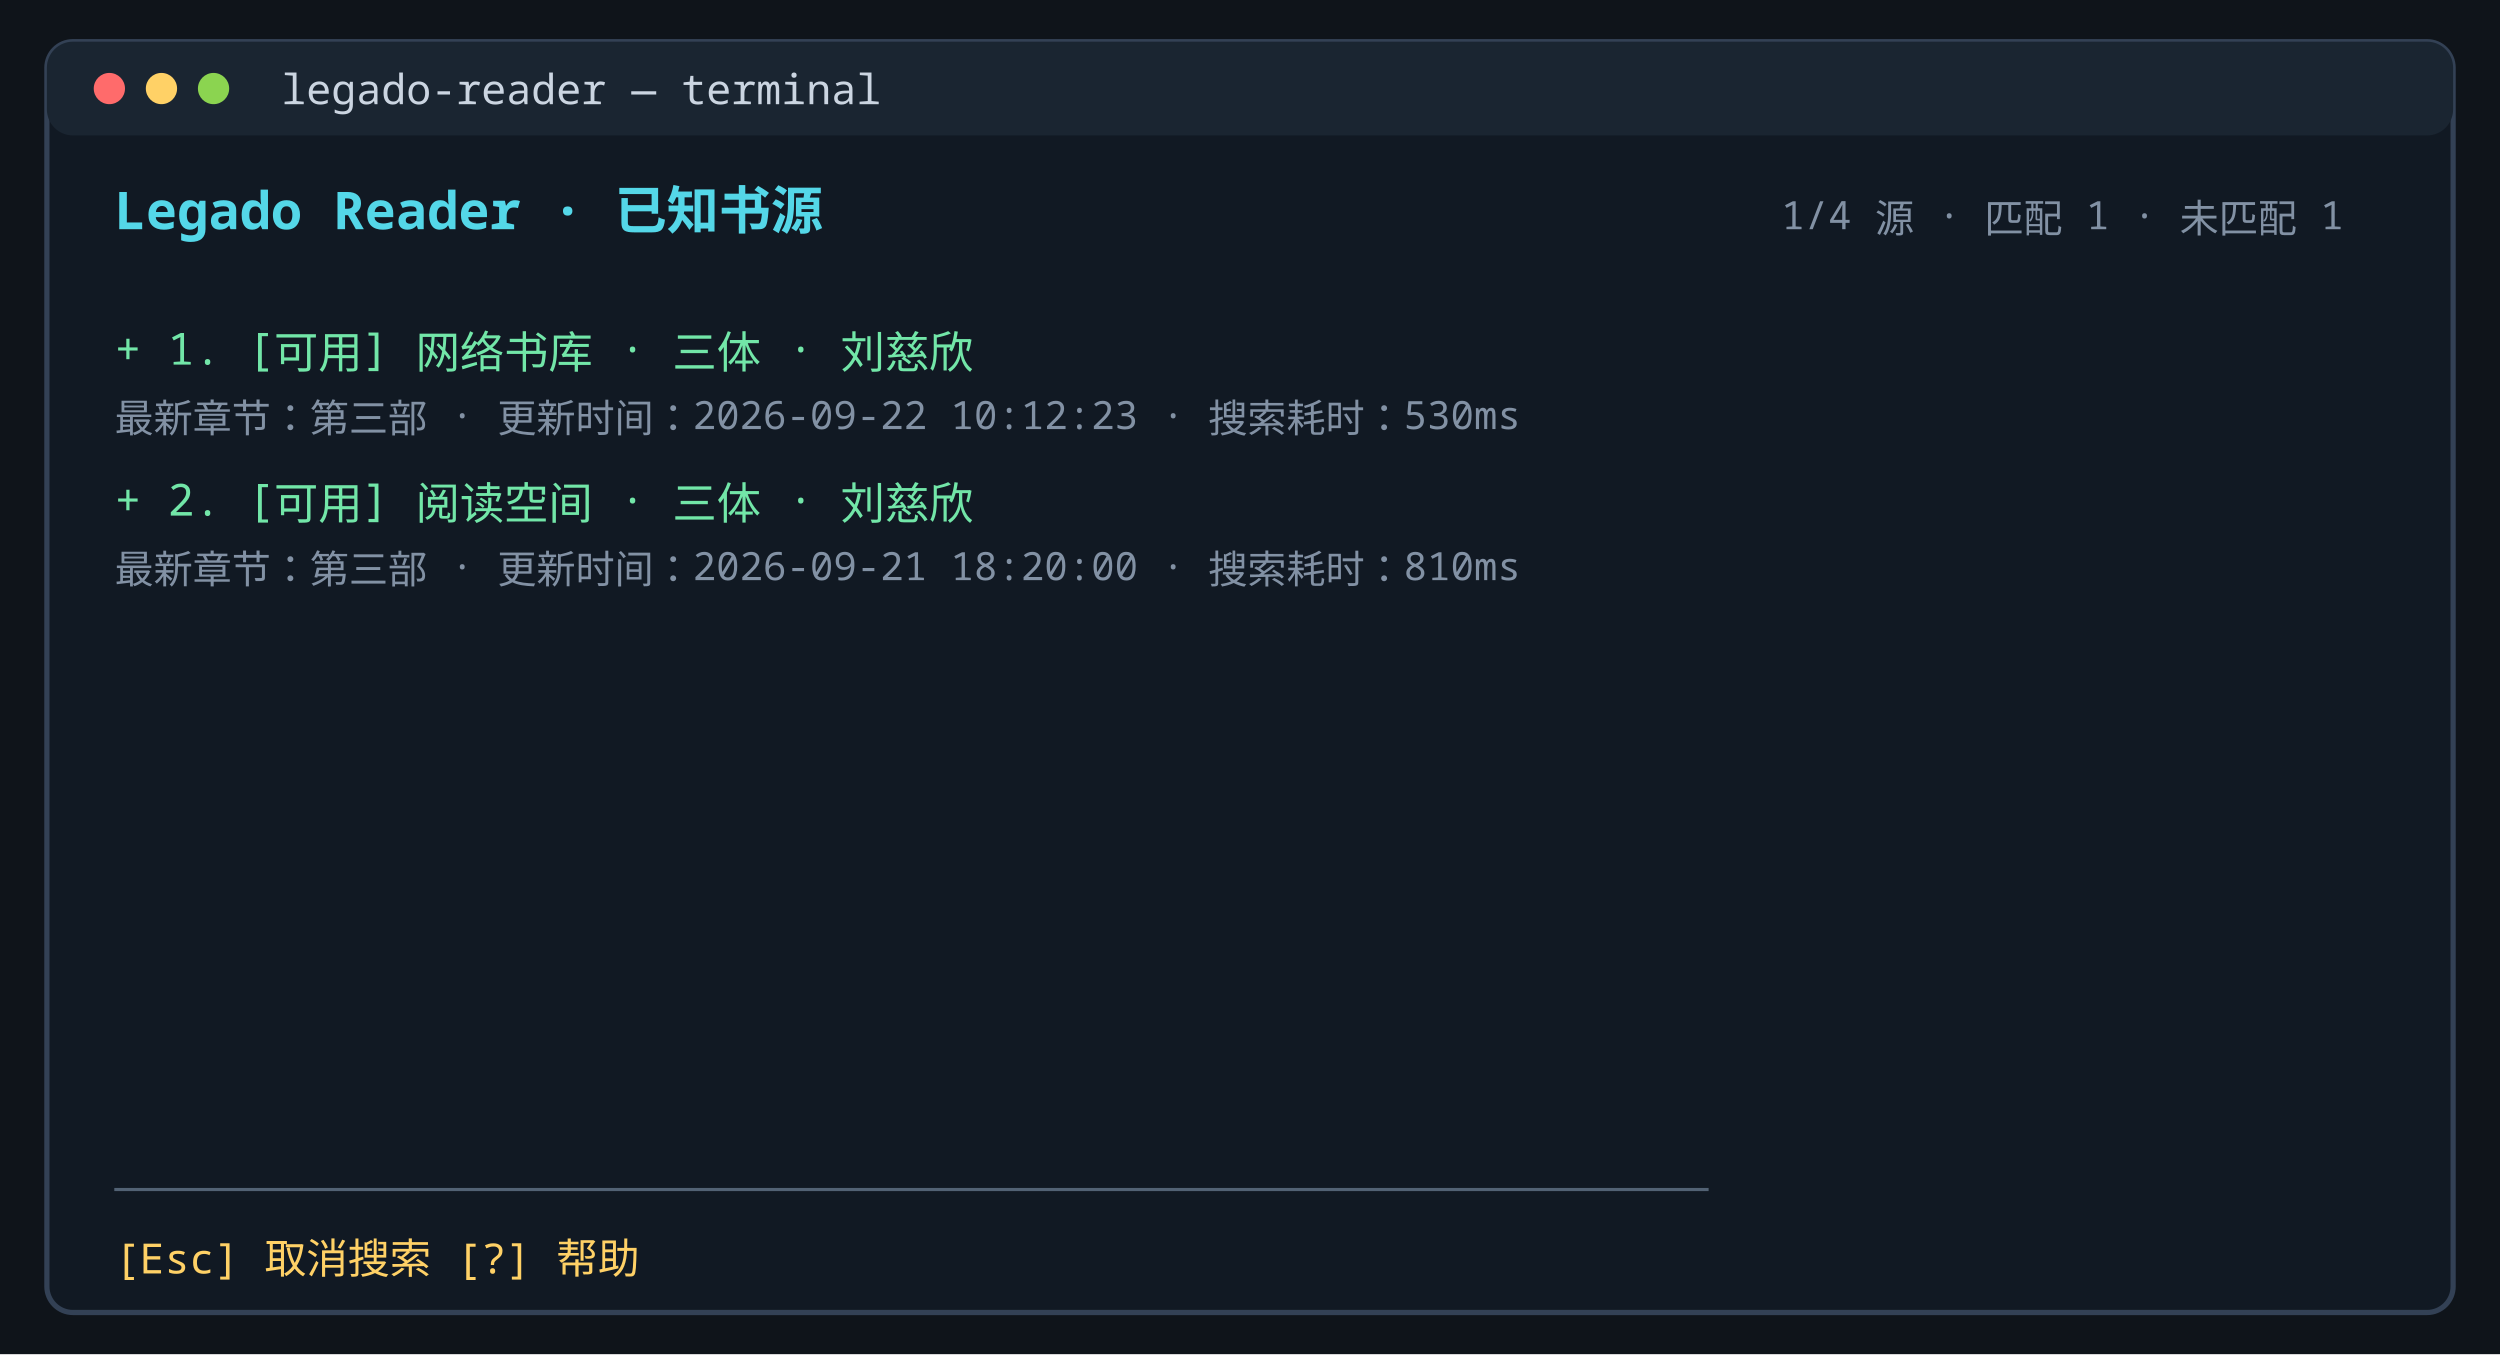
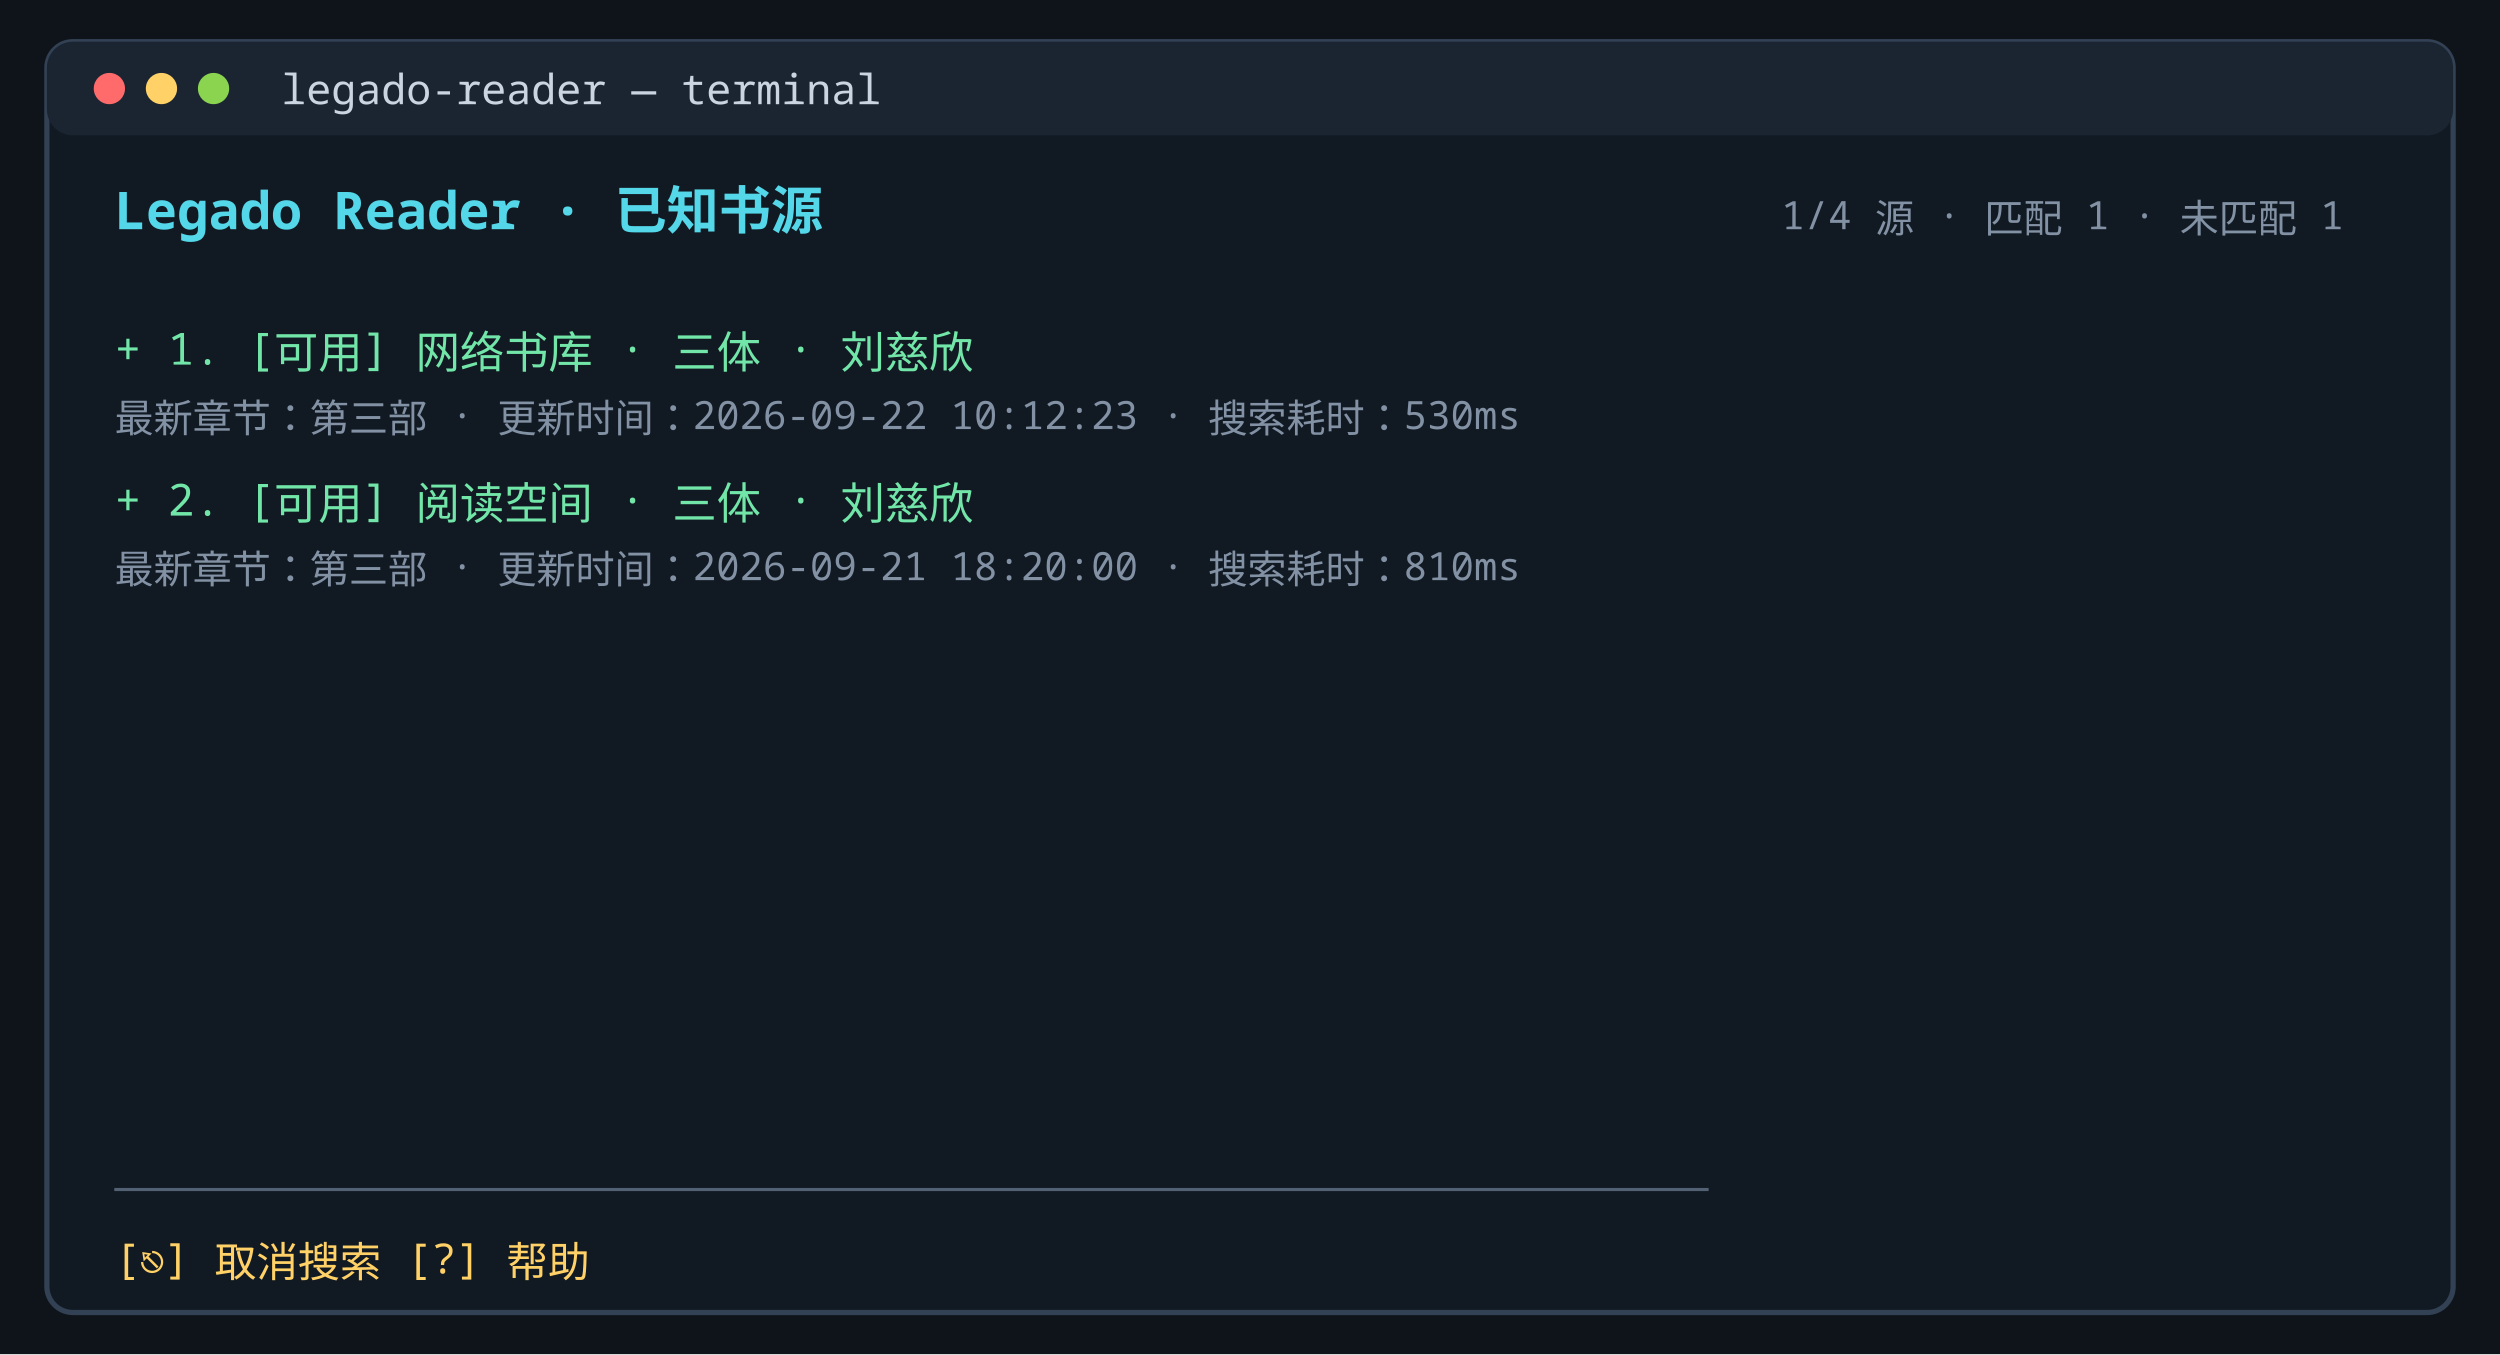
<svg xmlns="http://www.w3.org/2000/svg" width="960" height="520" viewBox="0 0 960 520" role="img" aria-labelledby="title desc">
  <rect width="960" height="520" fill="#0f141a" />
  <rect x="18" y="16" width="924" height="488" rx="10" fill="#111923" stroke="#334155" stroke-width="2" />
  <rect x="18" y="16" width="924" height="36" rx="10" fill="#1a2531" />
  <circle cx="42" cy="34" r="6" fill="#ff6b6b" />
  <circle cx="62" cy="34" r="6" fill="#ffd166" />
  <circle cx="82" cy="34" r="6" fill="#8bd450" />
  <text x="108" y="40" fill="#cbd5e1" font-family="SFMono-Regular,Menlo,Consolas,'Noto Sans Mono',monospace" font-size="16">legado-reader — terminal</text>
  <text x="44" y="88" fill="#54d7e8" font-family="SFMono-Regular,Menlo,Consolas,'Noto Sans Mono',monospace" font-size="20" font-weight="700">Legado Reader  ·  已知书源</text>
  <text x="900" y="88" text-anchor="end" fill="#8291a4" font-family="SFMono-Regular,Menlo,Consolas,'Noto Sans Mono',monospace" font-size="15">1/4 源 · 匹配 1 · 未匹配 1</text>
  <text x="44" y="140" fill="#72e6a8" font-family="SFMono-Regular,Menlo,Consolas,'Noto Sans Mono',monospace" font-size="17">+ 1. [可用] 网络书库 · 三体 · 刘慈欣</text>
  <text x="44" y="166" fill="#8291a4" font-family="SFMono-Regular,Menlo,Consolas,'Noto Sans Mono',monospace" font-size="15">     最新章节：第三部 · 更新时间：2026-09-22 10:12:23 · 搜索耗时：530ms</text>
  <text x="44" y="198" fill="#72e6a8" font-family="SFMono-Regular,Menlo,Consolas,'Noto Sans Mono',monospace" font-size="17">+ 2. [可用] 阅读空间 · 三体 · 刘慈欣</text>
  <text x="44" y="224" fill="#8291a4" font-family="SFMono-Regular,Menlo,Consolas,'Noto Sans Mono',monospace" font-size="15">     最新章节：第三部 · 更新时间：2026-09-21 18:20:00 · 搜索耗时：810ms</text>
  <text x="44" y="463" fill="#526274" font-family="SFMono-Regular,Menlo,Consolas,'Noto Sans Mono',monospace" font-size="17">────────────────────────────────────────────────────────────</text>
-   <text x="44" y="489" fill="#ffd166" font-family="SFMono-Regular,Menlo,Consolas,'Noto Sans Mono',monospace" font-size="16">[Esc] 取消搜索  [?] 帮助</text>
+   <text x="44" y="489" fill="#ffd166" font-family="SFMono-Regular,Menlo,Consolas,'Noto Sans Mono',monospace" font-size="16">[⎋] 取消搜索  [?] 帮助</text>
</svg>
